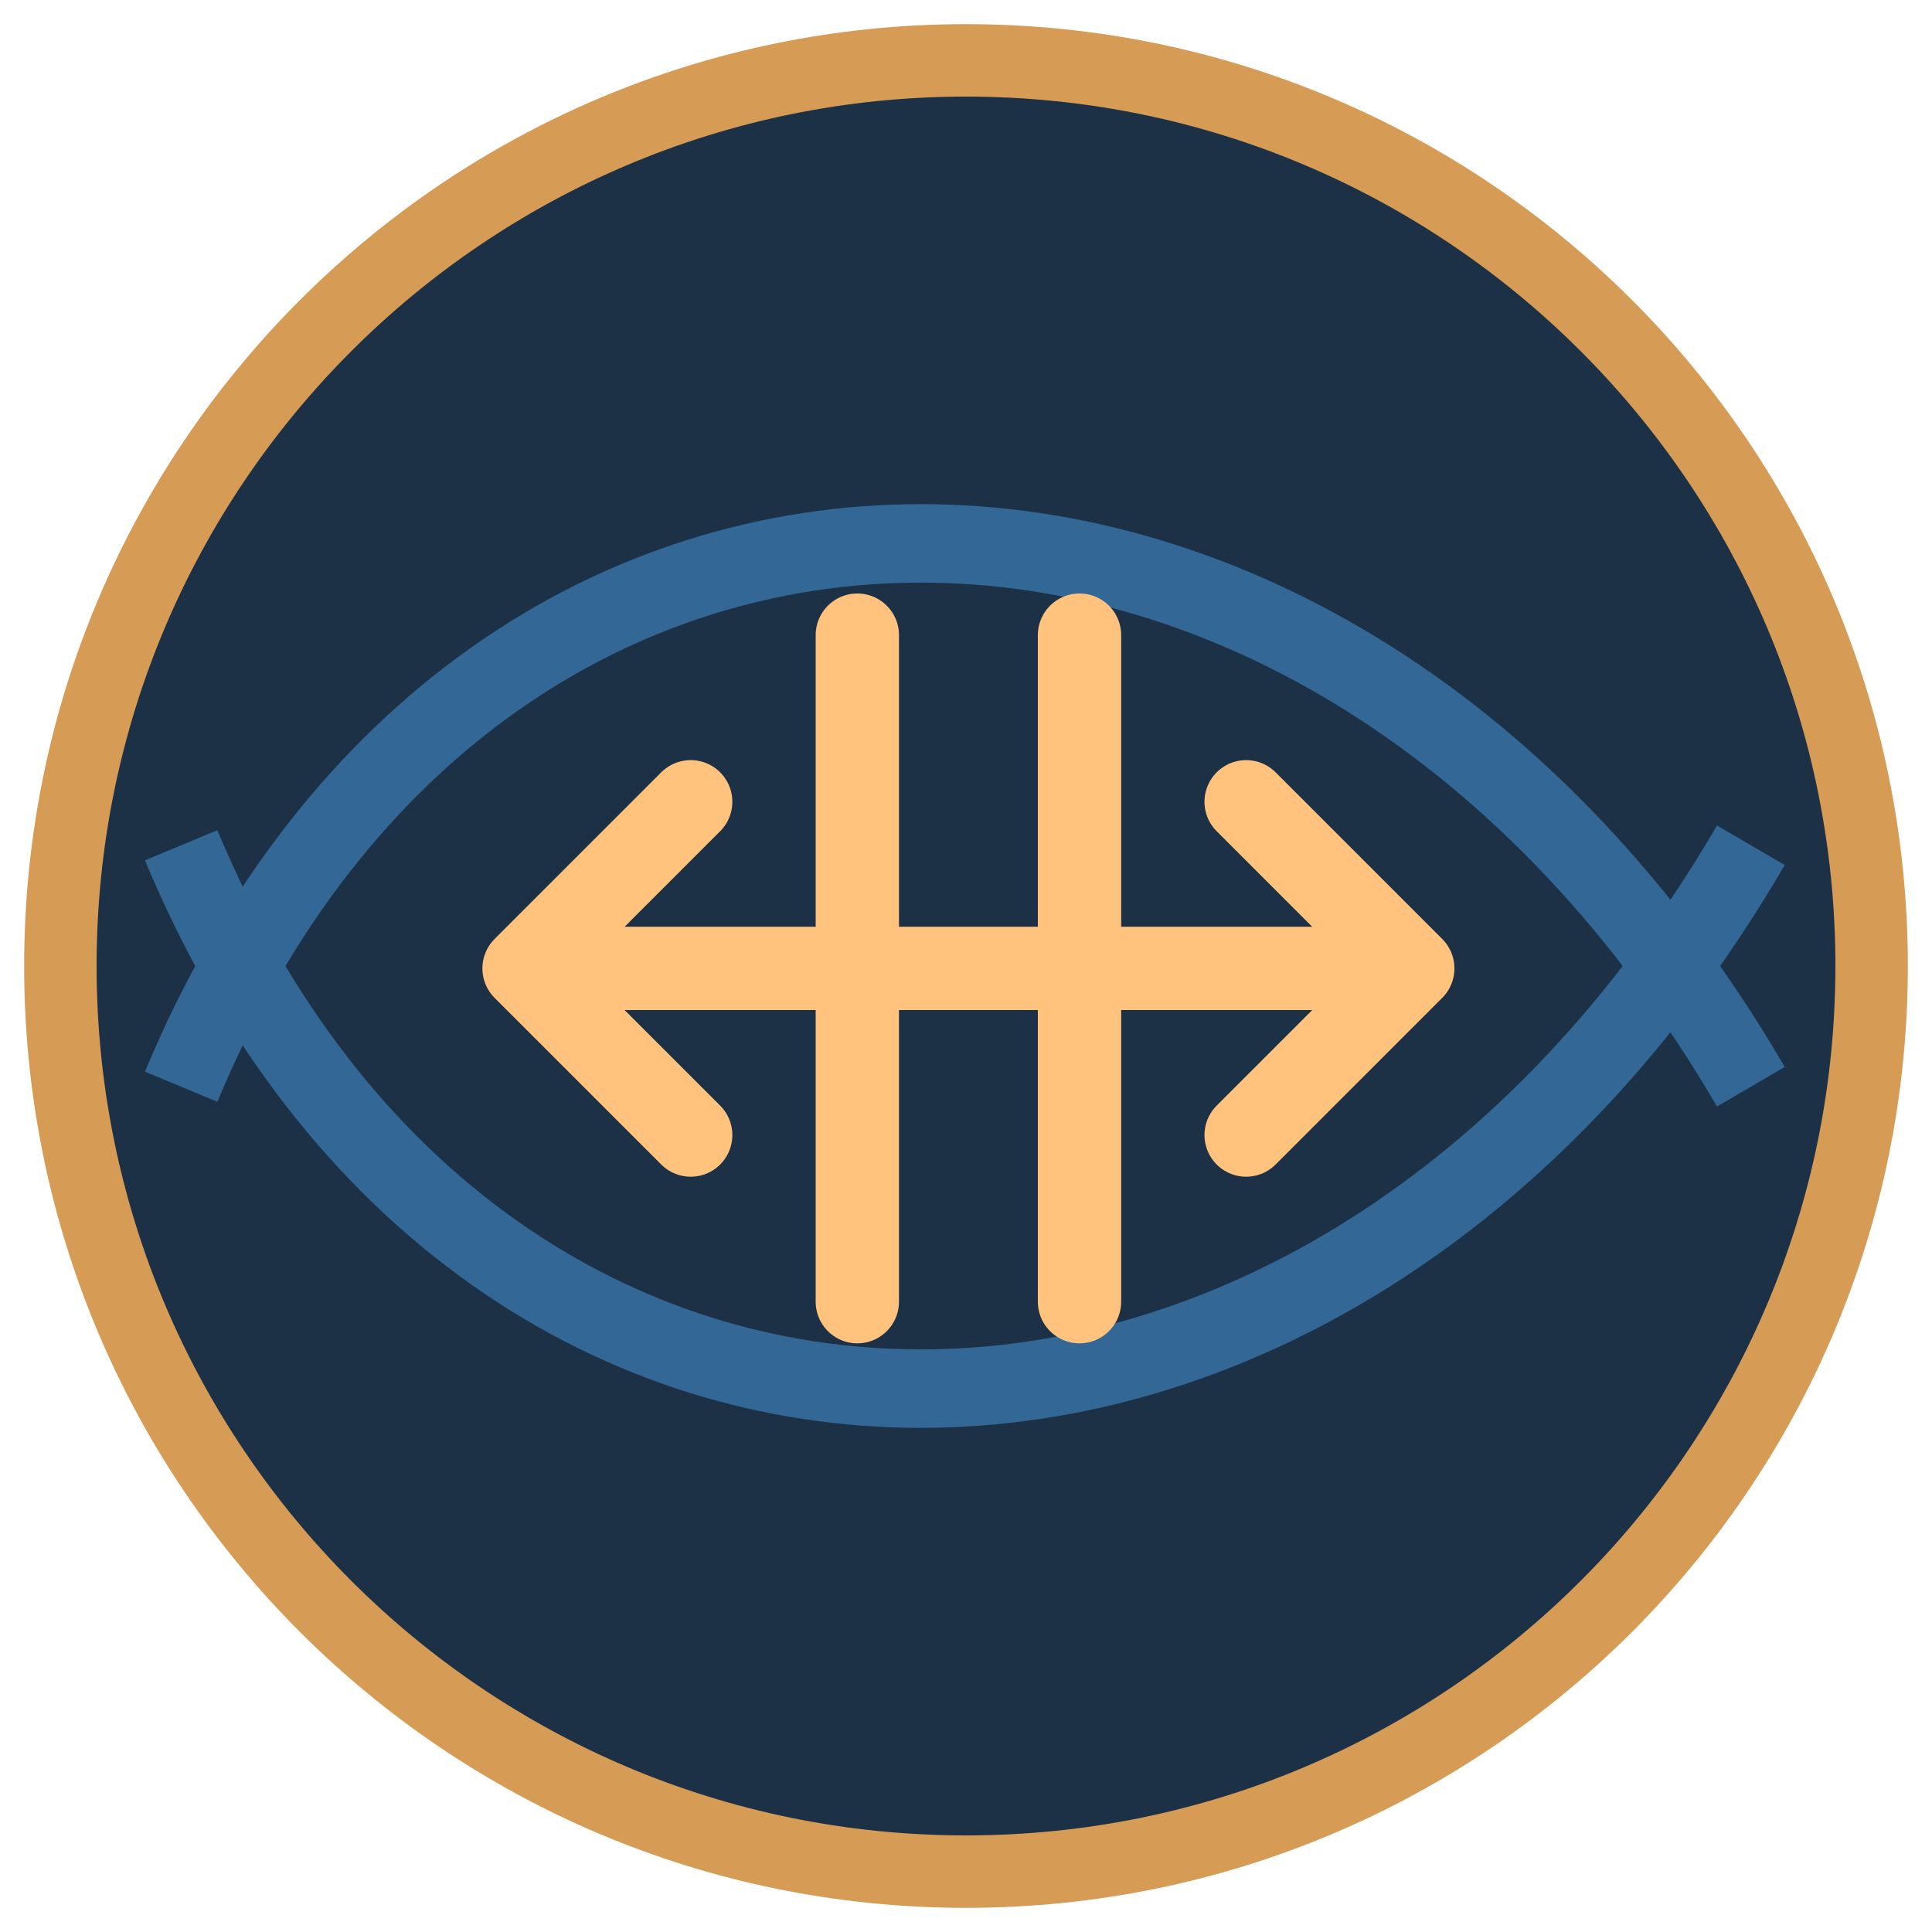
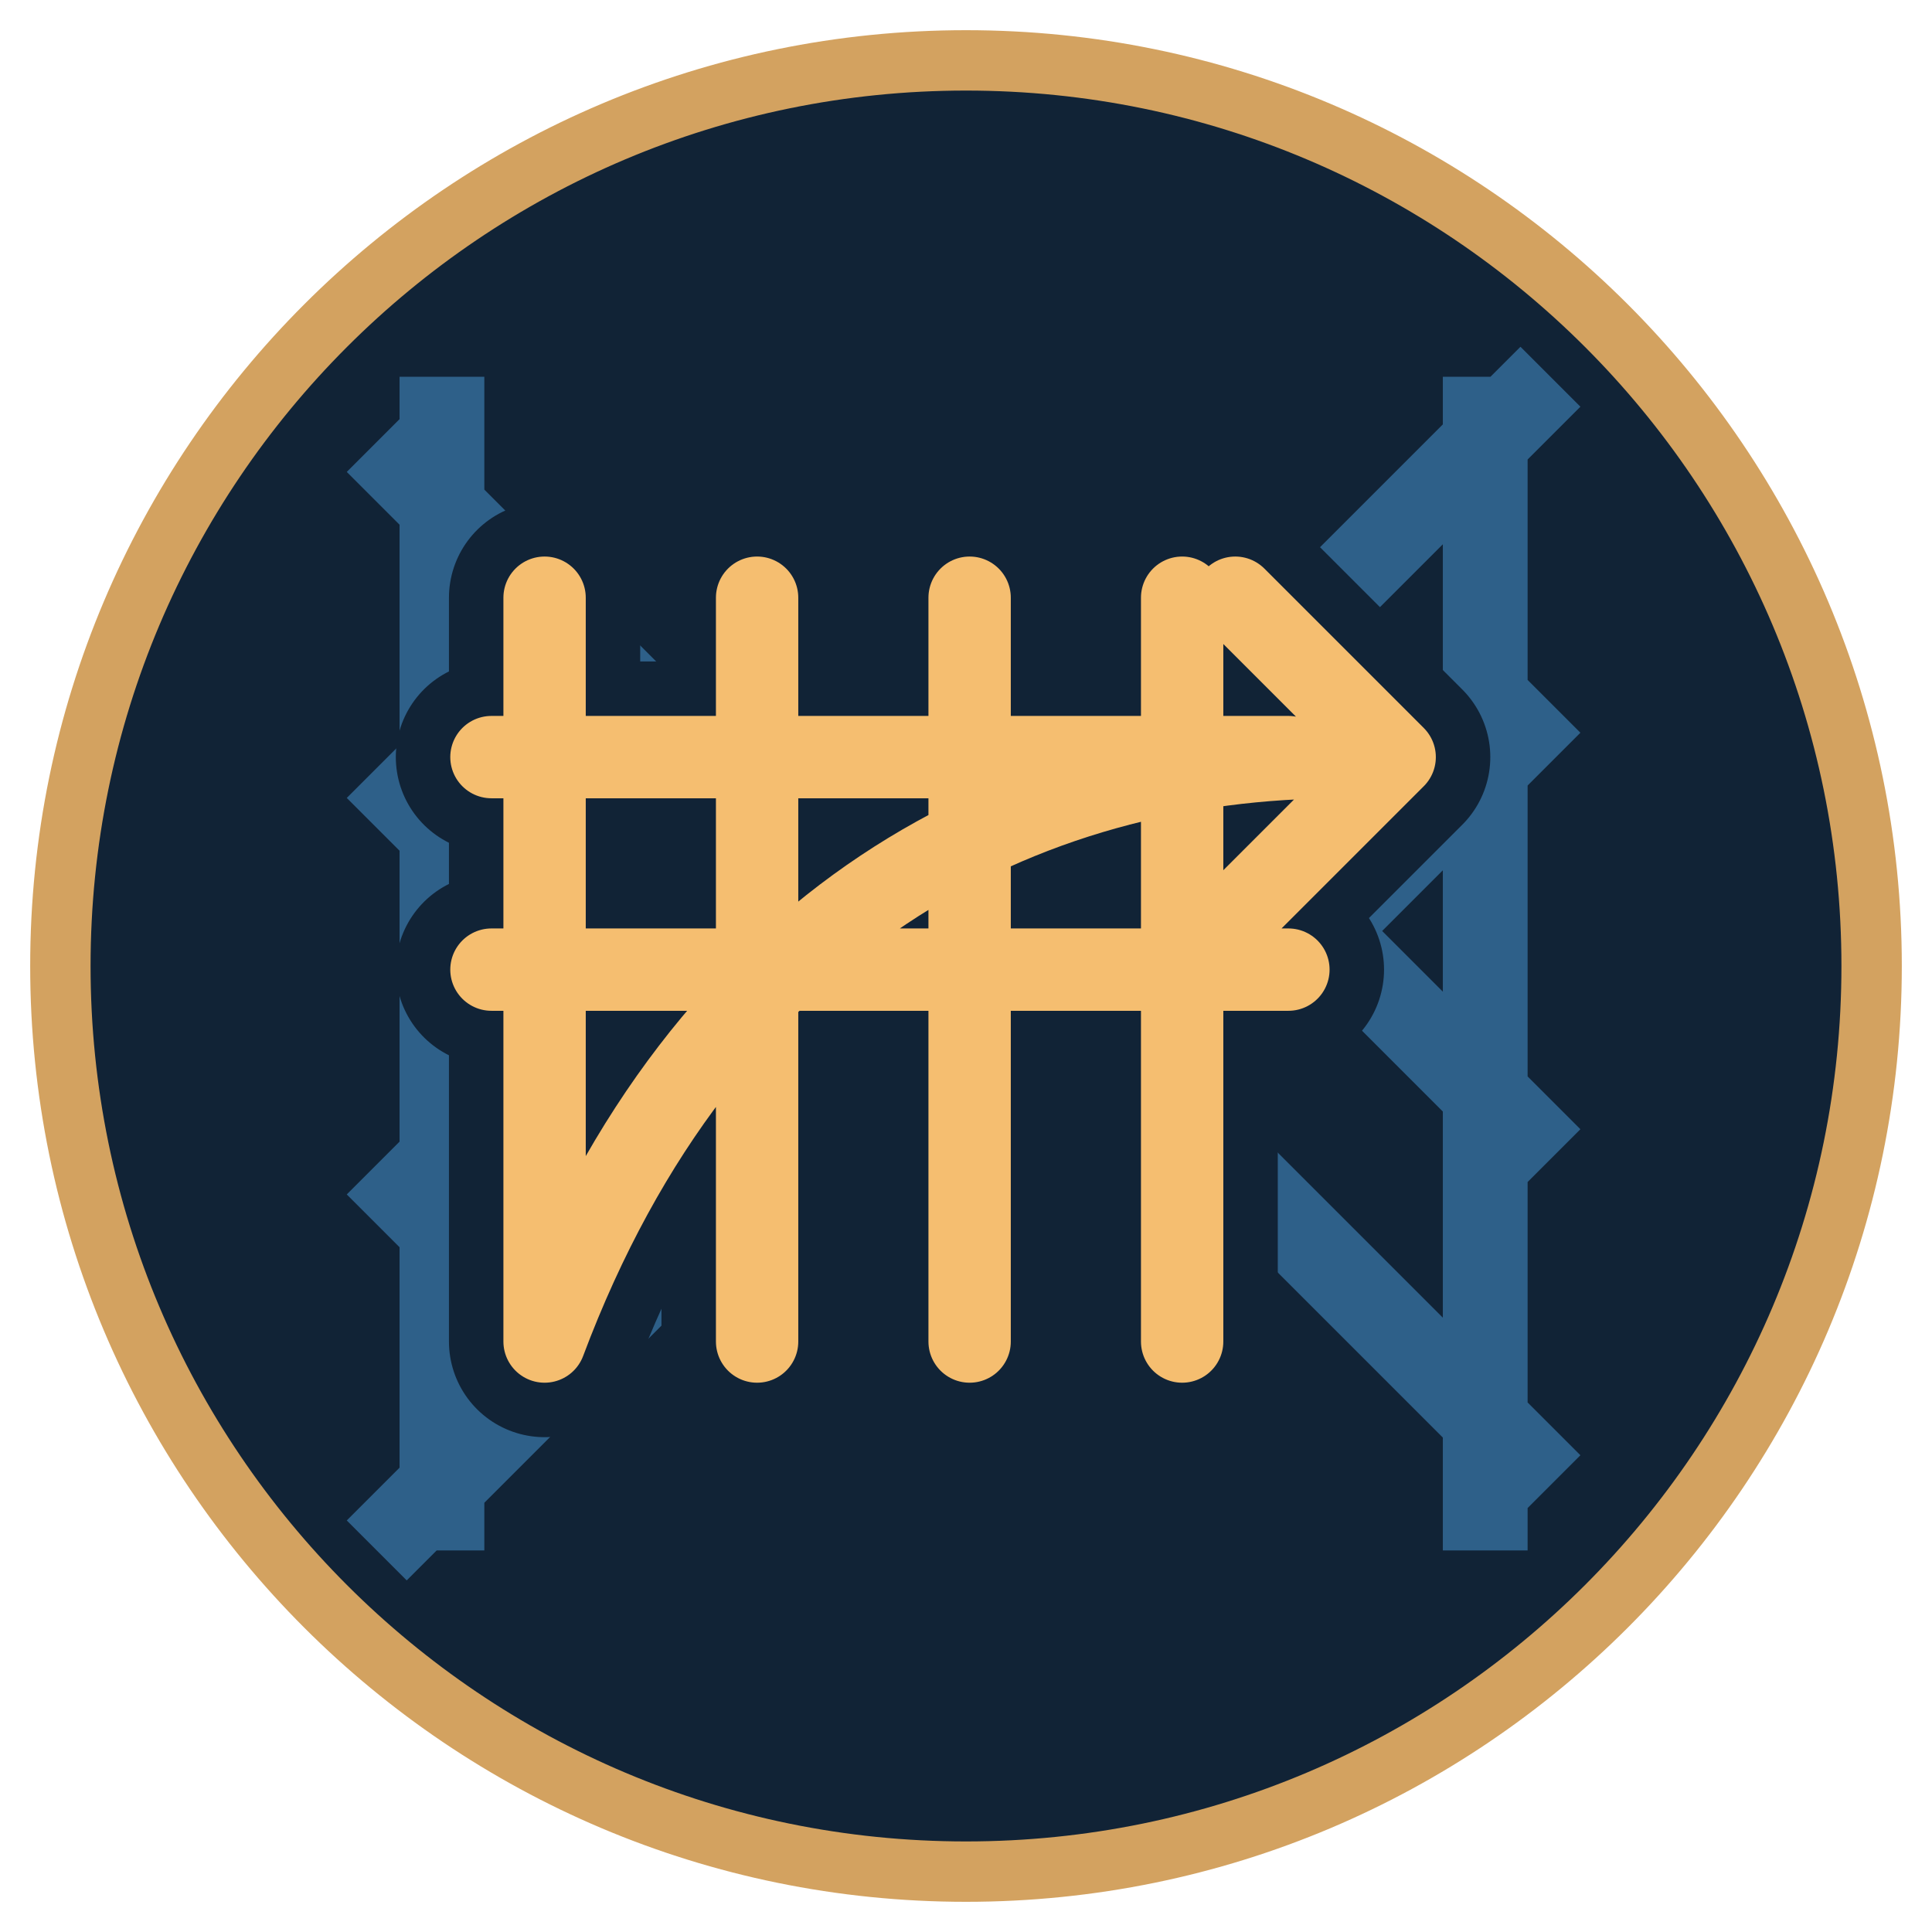
<svg xmlns="http://www.w3.org/2000/svg" viewBox="0 0 32 32">
-   <circle cx="16" cy="16" r="15" fill="#1C3046" stroke="#D69B54" stroke-width="1.2" />
-   <path d="M3 18 C8 6 22 6 29 18 M3 14 C8 26 22 26 29 14" fill="none" stroke="#3774AA" stroke-width="1.3" opacity=".8" />
-   <g transform="translate(5 5) scale(.92)">
-     <path d="M4,12 H20 M4,12 L7,9 M4,12 L7,15 M20,12 L17,9 M20,12 L17,15 M10,6 V18 M14,6 V18" fill="none" stroke="#FFC37D" stroke-width="1.5" stroke-linecap="round" stroke-linejoin="round" />
+   <circle cx="16" cy="16" r="15" fill="#112336" stroke="#d3a260" stroke-width="1" />
+   <path d="M3 4L9 10 3 16 M3 9L9 15 3 21 M21 3L15 9 21 15 M21 8L15 14 21 20 M4 3V21 M20 3V21" transform="translate(3 3) scale(1.08)" fill="none" stroke="#3c7cb0" stroke-width="1.3" opacity=".68" />
+   <g transform="translate(5.5 5.5) scale(.88)" fill="none" stroke-linecap="round" stroke-linejoin="round">
+     <path d="M4,5 V19 M8,5 V19 M12,5 V19 M16,5 V19 M3,8 H18 M3,12 H18 M4,19 C7,11 13,8 19,8 M17,5 L20,8 17,11" stroke="#112336" stroke-width="3.6" />
+     <path d="M4,5 V19 M8,5 V19 M12,5 V19 M16,5 V19 M3,8 H18 M3,12 H18 M4,19 C7,11 13,8 19,8 M17,5 L20,8 17,11" stroke="#f5be70" stroke-width="1.55" />
  </g>
</svg>
